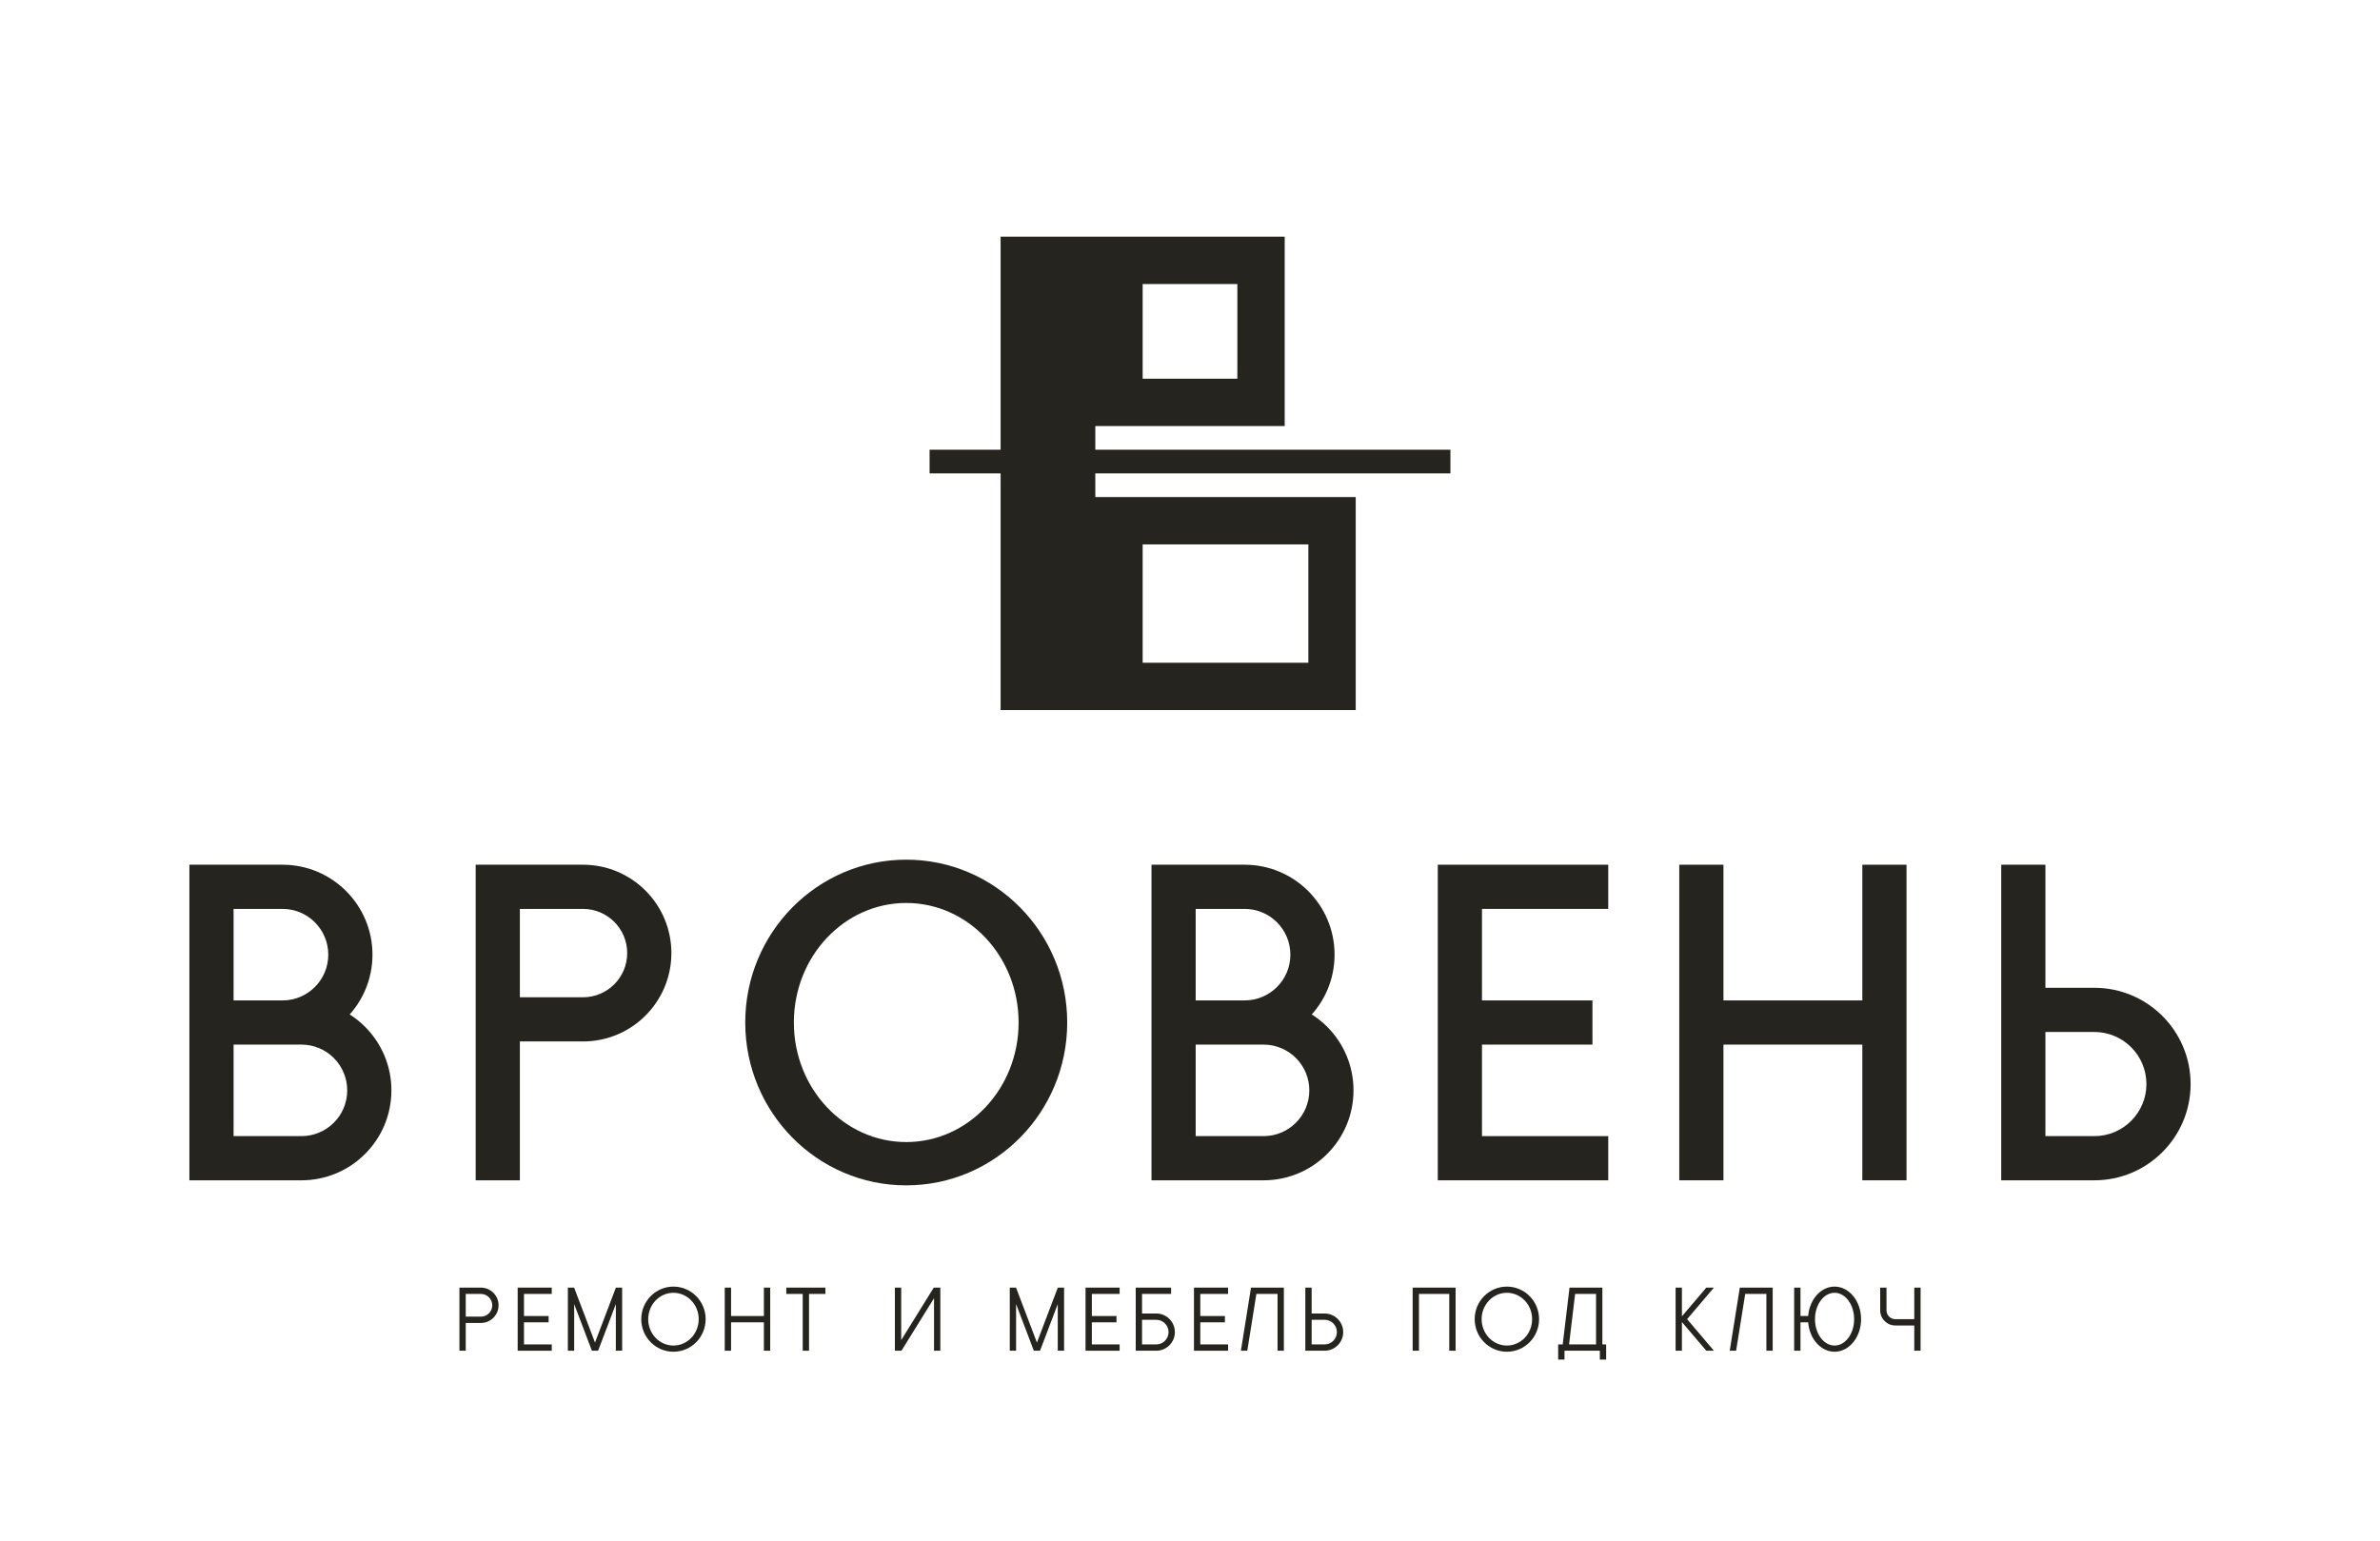
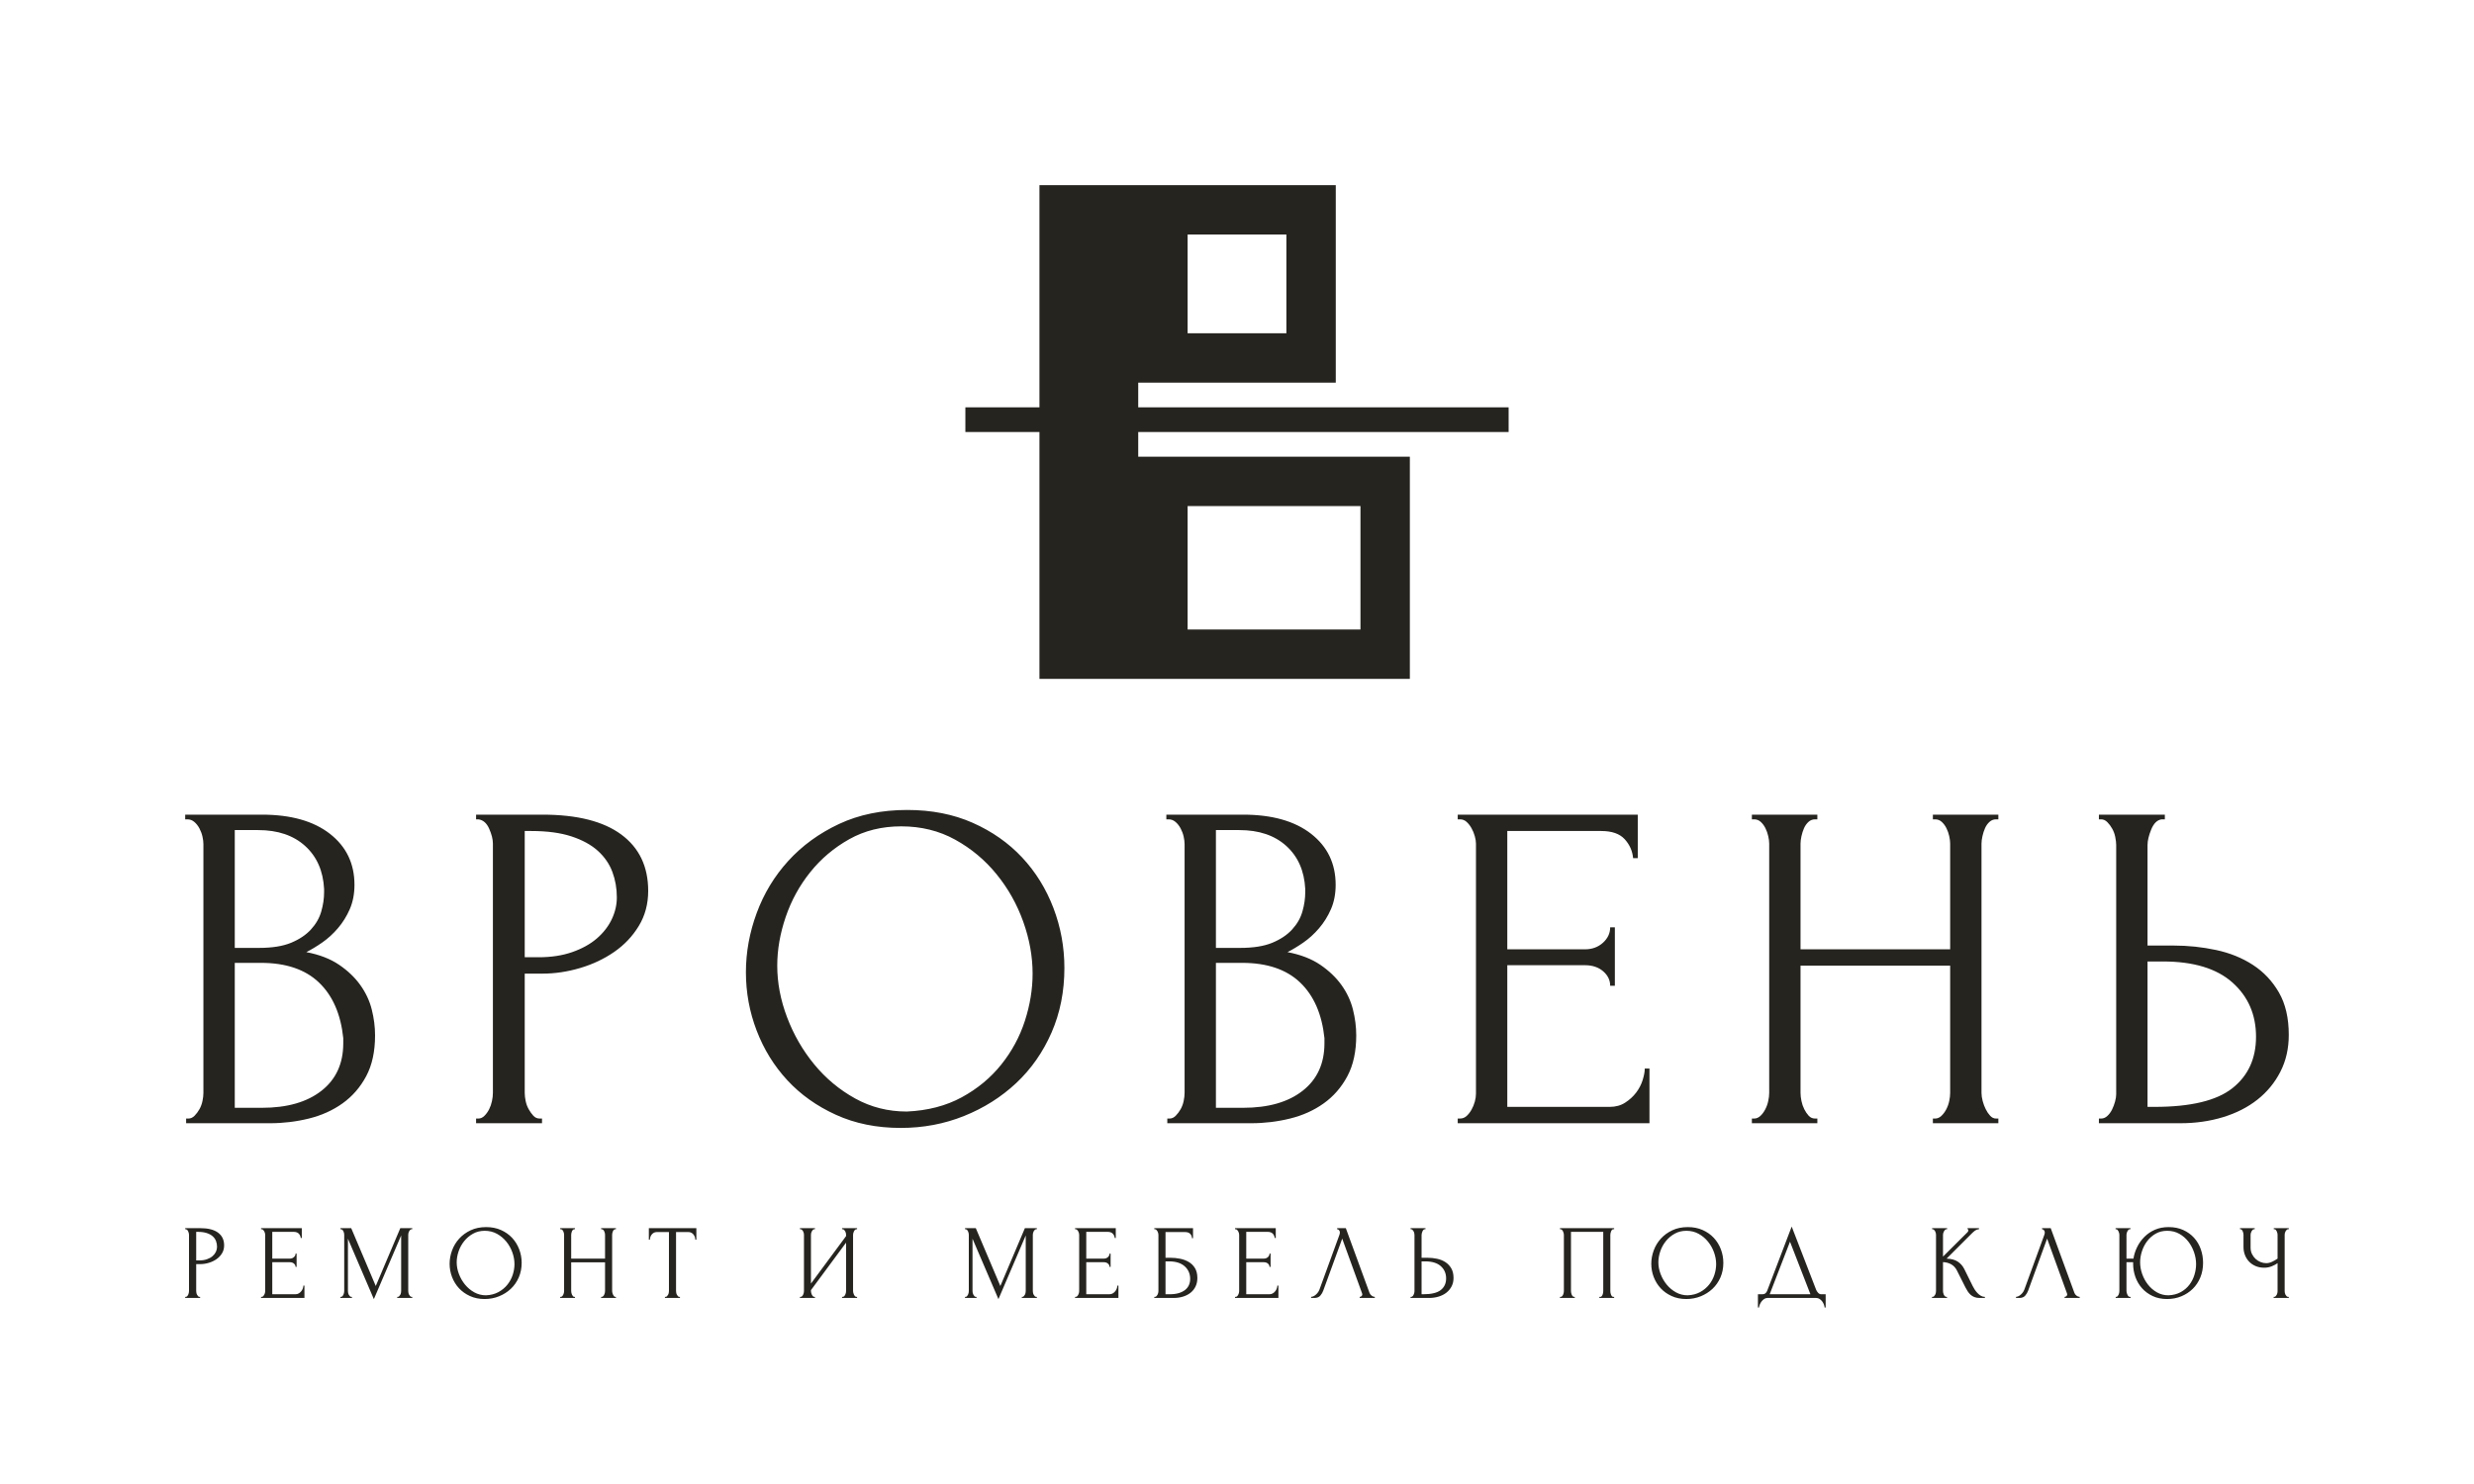
- <svg xmlns="http://www.w3.org/2000/svg" viewBox="0 0 754 488" width="754" height="488" role="img" aria-label="ВРОВЕНЬ">
-   <g transform="translate(287 60) scale(7.5)">
+ <svg xmlns="http://www.w3.org/2000/svg" viewBox="0 0 801.52 480.62" width="801.52" height="480.62" role="img" aria-label="ВРОВЕНЬ">
+   <g transform="translate(304.76 44) scale(8)">
    <path fill="#26241F" fill-rule="evenodd" d="M4 2H8V22H4ZM8 2H16V10H8ZM10 4V8H14V4ZM8 13H19V22H8ZM10 15V20H17V15Z" />
    <path fill="#26241F" d="M1 11H23V12H1Z" />
  </g>
-   <g transform="translate(60 274) scale(1)" fill="#26241F">
-     <path transform="translate(0 0)" d="M0 0H14V100H0ZM0 0H29.5A28.5 28.5 0 0 1 29.5 57H0ZM14 14V43H29.5A14.5 14.5 0 0 0 29.5 14ZM0 43H35.5A28.5 28.5 0 0 1 35.5 100H0ZM14 57V86H35.5A14.5 14.5 0 0 0 35.5 57Z" />
-     <path transform="translate(90.7 0)" d="M0 0H14V100H0ZM0 0H34A28 28 0 0 1 34 56H0ZM14 14V42H34A14 14 0 0 0 34 14Z" />
-     <path transform="translate(176.1 0)" d="M0 50A51 51.6 0 1 1 102 50A51 51.6 0 1 1 0 50ZM15.4 50A35.6 37.88 0 1 0 86.6 50A35.6 37.88 0 1 0 15.4 50Z" />
-     <path transform="translate(304.8 0)" d="M0 0H14V100H0ZM0 0H29.5A28.5 28.5 0 0 1 29.5 57H0ZM14 14V43H29.5A14.5 14.5 0 0 0 29.5 14ZM0 43H35.5A28.5 28.5 0 0 1 35.5 100H0ZM14 57V86H35.5A14.5 14.5 0 0 0 35.5 57Z" />
-     <path transform="translate(395.5 0)" d="M0 0H14V100H0ZM0 0H54V14H0ZM0 43H49V57H0ZM0 86H54V100H0Z" />
-     <path transform="translate(472 0)" d="M0 0H14V100H0ZM58 0H72V100H58ZM0 43H72V57H0Z" />
-     <path transform="translate(574 0)" d="M0 0H14V100H0ZM0 39H29.5A30.5 30.5 0 0 1 29.5 100H0ZM14 53V86H29.5A16.5 16.5 0 0 0 29.5 53Z" />
+   <g transform="translate(60 264) scale(1)" fill="#26241F">
+     <path transform="translate(-6.52 0)" d="M6.82 98.48H7.58Q8.64 98.48 9.55 97.58Q10.45 96.67 11.14 95.45Q11.82 94.24 12.12 92.8Q12.42 91.36 12.42 90.15V9.55Q12.42 8.48 12.12 7.12Q11.82 5.76 11.14 4.47Q10.45 3.18 9.47 2.35Q8.48 1.52 7.27 1.52H6.52V0H31.36Q45.45 0 53.41 6.21Q61.36 12.42 61.36 22.73Q61.36 27.12 59.85 30.61Q58.33 34.09 55.98 36.82Q53.64 39.55 50.91 41.44Q48.18 43.33 45.76 44.55Q52.12 45.76 56.36 48.64Q60.61 51.52 63.26 55.23Q65.91 58.94 66.97 63.18Q68.03 67.42 68.03 71.52Q68.03 79.39 65.15 84.77Q62.27 90.15 57.5 93.56Q52.73 96.97 46.59 98.48Q40.45 100 33.94 100H6.82ZM57.73 72.42Q56.52 60.76 49.85 54.39Q43.18 48.03 31.06 48.03H22.58V95H31.36Q43.64 95 50.68 89.47Q57.73 83.94 57.73 74.09ZM51.52 24.09Q51.06 15.3 45.38 10.15Q39.7 5 30.15 5H22.58V43.18H30.45Q36.82 43.18 40.83 41.52Q44.85 39.85 47.27 37.2Q49.7 34.55 50.61 31.36Q51.52 28.18 51.52 25.15ZM100.76 0H122.27Q139.09 0 147.8 6.44Q156.52 12.88 156.52 24.7Q156.52 31.06 153.48 36.06Q150.45 41.06 145.53 44.47Q140.61 47.88 134.47 49.7Q128.33 51.52 122.27 51.52H116.52V90.15Q116.52 91.36 116.82 92.8Q117.12 94.24 117.8 95.45Q118.48 96.67 119.32 97.58Q120.15 98.48 121.36 98.48H122.12V100H100.76V98.48H101.52Q102.58 98.48 103.48 97.58Q104.39 96.67 105 95.45Q105.61 94.24 105.91 92.8Q106.21 91.36 106.21 90.15V9.39Q106.21 7.27 105 4.55Q103.79 1.82 101.52 1.52H100.76ZM116.52 5.3V46.21H121.06Q127.12 46.21 131.89 44.55Q136.67 42.88 139.85 40.15Q143.03 37.42 144.7 33.94Q146.36 30.45 146.36 26.82Q146.36 22.42 144.92 18.56Q143.48 14.7 140.23 11.74Q136.97 8.79 131.67 7.05Q126.36 5.3 118.64 5.3ZM240.45 -1.52Q252.27 -1.52 261.67 2.65Q271.06 6.82 277.65 13.86Q284.24 20.91 287.8 30.23Q291.36 39.55 291.36 49.7Q291.36 61.06 287.2 70.61Q283.03 80.15 275.76 86.97Q268.48 93.79 258.86 97.65Q249.24 101.52 238.33 101.52Q226.67 101.52 217.35 97.27Q208.03 93.03 201.59 86.06Q195.15 79.09 191.67 70Q188.18 60.91 188.18 51.06Q188.18 41.36 191.67 31.89Q195.15 22.42 201.89 15Q208.64 7.58 218.33 3.03Q228.03 -1.52 240.45 -1.52ZM240.3 96.21Q250.45 95.76 258.11 91.59Q265.76 87.42 270.91 80.98Q276.06 74.55 278.56 66.82Q281.06 59.09 281.06 51.52Q281.06 43.18 278.03 34.7Q275 26.21 269.39 19.32Q263.79 12.42 255.98 8.11Q248.18 3.79 238.48 3.79Q229.09 3.79 221.67 7.95Q214.24 12.12 209.02 18.64Q203.79 25.15 201.06 33.18Q198.33 41.21 198.33 48.94Q198.33 57.27 201.52 65.68Q204.7 74.09 210.3 80.91Q215.91 87.73 223.56 91.97Q231.21 96.21 240.3 96.21ZM324.7 98.48H325.45Q326.52 98.48 327.42 97.58Q328.33 96.67 329.02 95.45Q329.7 94.24 330 92.8Q330.3 91.36 330.3 90.15V9.55Q330.3 8.48 330 7.12Q329.7 5.76 329.02 4.47Q328.33 3.18 327.35 2.35Q326.36 1.52 325.15 1.52H324.39V0H349.24Q363.33 0 371.29 6.21Q379.24 12.42 379.24 22.73Q379.24 27.12 377.73 30.61Q376.21 34.09 373.86 36.82Q371.52 39.55 368.79 41.44Q366.06 43.33 363.64 44.55Q370 45.76 374.24 48.64Q378.48 51.52 381.14 55.23Q383.79 58.94 384.85 63.18Q385.91 67.42 385.91 71.52Q385.91 79.39 383.03 84.77Q380.15 90.15 375.38 93.56Q370.61 96.97 364.47 98.48Q358.33 100 351.82 100H324.7ZM375.61 72.42Q374.39 60.76 367.73 54.39Q361.06 48.03 348.94 48.03H340.45V95H349.24Q361.52 95 368.56 89.47Q375.61 83.94 375.61 74.09ZM369.39 24.09Q368.94 15.3 363.26 10.15Q357.58 5 348.03 5H340.45V43.18H348.33Q354.7 43.18 358.71 41.52Q362.73 39.85 365.15 37.2Q367.58 34.55 368.48 31.36Q369.39 28.18 369.39 25.15ZM418.79 98.48H419.55Q420.76 98.48 421.67 97.65Q422.58 96.82 423.26 95.61Q423.94 94.39 424.32 93.03Q424.7 91.67 424.7 90.45V9.39Q424.7 8.33 424.32 6.97Q423.94 5.61 423.26 4.39Q422.58 3.18 421.67 2.35Q420.76 1.52 419.55 1.52H418.79V0H477.12V14.09H475.61Q475.3 10.61 472.88 7.95Q470.45 5.3 465.3 5.3H434.85V43.64H460Q463.48 43.64 465.83 41.52Q468.18 39.39 468.18 36.52H469.7V55.45H468.18Q468.18 52.73 465.91 50.76Q463.64 48.79 460 48.79H434.85V94.7H468.03Q470.91 94.7 473.03 93.33Q475.15 91.97 476.59 90.08Q478.03 88.18 478.71 85.98Q479.39 83.79 479.39 82.27H480.91V100H418.79ZM572.73 98.48H573.48Q574.55 98.48 575.45 97.65Q576.36 96.82 577.05 95.53Q577.73 94.24 578.03 92.8Q578.33 91.36 578.33 90.15V48.94H529.85V90.15Q529.85 91.36 530.15 92.8Q530.45 94.24 531.06 95.45Q531.67 96.67 532.5 97.58Q533.33 98.48 534.55 98.48H535.3V100H514.09V98.48H514.85Q515.91 98.48 516.82 97.65Q517.73 96.82 518.41 95.53Q519.09 94.24 519.39 92.8Q519.7 91.36 519.7 90.15V9.39Q519.7 8.33 519.39 6.97Q519.09 5.61 518.48 4.39Q517.88 3.18 516.97 2.35Q516.06 1.52 514.85 1.52H514.09V0H535.3V1.52H534.55Q533.33 1.52 532.42 2.35Q531.52 3.18 530.98 4.39Q530.45 5.61 530.15 6.97Q529.85 8.33 529.85 9.39V43.64H578.33V9.39Q578.33 8.33 578.03 6.97Q577.73 5.61 577.12 4.39Q576.52 3.18 575.61 2.35Q574.7 1.52 573.48 1.52H572.73V0H593.94V1.52H593.18Q591.97 1.52 591.06 2.35Q590.15 3.18 589.62 4.39Q589.09 5.61 588.79 6.97Q588.48 8.33 588.48 9.39V90.15Q588.48 91.36 588.86 92.8Q589.24 94.24 589.85 95.45Q590.45 96.67 591.29 97.58Q592.12 98.48 593.18 98.48H593.94V100H572.73ZM626.52 98.48H627.27Q628.33 98.48 629.24 97.65Q630.15 96.82 630.76 95.61Q631.36 94.39 631.74 93.03Q632.12 91.67 632.12 90.61V9.85Q632.12 8.79 631.82 7.27Q631.52 5.76 630.83 4.55Q630.15 3.33 629.24 2.42Q628.33 1.52 627.27 1.52H626.52V0H647.88V1.52H646.82Q644.7 1.82 643.48 4.77Q642.27 7.73 642.27 9.85V42.42H650.76Q657.73 42.42 664.47 43.86Q671.21 45.3 676.44 48.71Q681.67 52.12 684.85 57.65Q688.03 63.18 688.03 71.36Q688.03 78.03 685.3 83.33Q682.58 88.64 677.88 92.35Q673.18 96.06 666.74 98.03Q660.3 100 652.88 100H626.52ZM644.55 94.7Q662.12 94.7 669.77 88.64Q677.42 82.58 677.42 71.97Q677.42 61.21 669.77 54.39Q662.12 47.58 647.27 47.58H642.27V94.7Z" />
  </g>
-   <g transform="translate(145.55 408) scale(0.2)" fill="#26241F">
-     <path transform="translate(0 0)" d="M0 0H10V100H0ZM0 0H34A28 28 0 0 1 34 56H0ZM10 10V46H34A18 18 0 0 0 34 10Z" />
-     <path transform="translate(92.26 0)" d="M0 0H10V100H0ZM0 0H54V10H0ZM0 45H49V55H0ZM0 90H54V100H0Z" />
-     <path transform="translate(171.76 0)" d="M0 0H10V100H0ZM76 0H86V100H76ZM0.08 0L9.92 0L47.92 100L38.08 100ZM76.08 0L85.92 0L47.92 100L38.08 100Z" />
-     <path transform="translate(288.02 0)" d="M0 50A51 51.6 0 1 1 102 50A51 51.6 0 1 1 0 50ZM11 50A40 41.8 0 1 0 91 50A40 41.8 0 1 0 11 50Z" />
-     <path transform="translate(420.28 0)" d="M0 0H10V100H0ZM62 0H72V100H62ZM0 45H72V55H0Z" />
-     <path transform="translate(517.78 0)" d="M0 0H62V10H0ZM26 0H36V100H26Z" />
-     <path transform="translate(689.78 0)" d="M0 0H10V100H0ZM62 0H72V100H62ZM61.59 0L72.41 0L10.41 100L-0.41 100Z" />
-     <path transform="translate(871.78 0)" d="M0 0H10V100H0ZM76 0H86V100H76ZM0.08 0L9.92 0L47.92 100L38.08 100ZM76.08 0L85.92 0L47.92 100L38.08 100Z" />
-     <path transform="translate(991.78 0)" d="M0 0H10V100H0ZM0 0H54V10H0ZM0 45H49V55H0ZM0 90H54V100H0Z" />
-     <path transform="translate(1071.28 0)" d="M0 0H10V100H0ZM0 0H56V10H0ZM0 41H32.5A29.5 29.5 0 0 1 32.5 100H0ZM10 51V90H32.5A19.5 19.5 0 0 0 32.5 51Z" />
-     <path transform="translate(1163.54 0)" d="M0 0H10V100H0ZM0 0H54V10H0ZM0 45H49V55H0ZM0 90H54V100H0Z" />
-     <path transform="translate(1237.94 0)" d="M58 0H68V100H58ZM16 0H68V10H16ZM15.94 0L26.06 0L10.06 100L-0.06 100Z" />
-     <path transform="translate(1339.94 0)" d="M0 0H10V100H0ZM0 41H30.5A29.5 29.5 0 0 1 30.5 100H0ZM10 51V90H30.5A19.5 19.5 0 0 0 30.5 51Z" />
-     <path transform="translate(1509.94 0)" d="M0 0H10V100H0ZM58 0H68V100H58ZM0 0H68V10H0Z" />
-     <path transform="translate(1608.2 0)" d="M0 50A51 51.6 0 1 1 102 50A51 51.6 0 1 1 0 50ZM11 50A40 41.8 0 1 0 91 50A40 41.8 0 1 0 11 50Z" />
-     <path transform="translate(1740.46 0)" d="M60 0H70V100H60ZM18 0H70V10H18ZM17.96 0L28.04 0L16.04 100L5.96 100ZM0 90H76V100H0ZM0 100H10V114H0ZM66 100H76V114H66Z" />
-     <path transform="translate(1926.46 0)" d="M0 0H10V100H0ZM48.64 0L60.71 0L18.23 50L6.16 50ZM6.16 50L18.23 50L60.71 100L48.64 100Z" />
-     <path transform="translate(2012.26 0)" d="M58 0H68V100H58ZM16 0H68V10H16ZM15.94 0L26.06 0L10.06 100L-0.06 100Z" />
-     <path transform="translate(2114.26 0)" d="M0 0H10V100H0ZM0 45H32V55H0ZM22 50A42 51.6 0 1 1 106 50A42 51.6 0 1 1 22 50ZM33 50A31 41.8 0 1 0 95 50A31 41.8 0 1 0 33 50Z" />
-     <path transform="translate(2250.52 0)" d="M0 0H10V36A14 14 0 0 0 24 50H54V60H24A24 24 0 0 1 0 36ZM54 0H64V100H54Z" />
+   <g transform="translate(60 398) scale(0.226246)" fill="#26241F">
+     <path transform="translate(-6.67 0)" d="M6.67 0H28.18Q45 0 53.71 6.44Q62.42 12.88 62.42 24.7Q62.42 31.06 59.39 36.06Q56.36 41.06 51.44 44.47Q46.52 47.88 40.38 49.7Q34.24 51.52 28.18 51.52H22.42V90.15Q22.42 91.36 22.73 92.8Q23.03 94.24 23.71 95.45Q24.39 96.67 25.23 97.58Q26.06 98.48 27.27 98.48H28.03V100H6.67V98.48H7.42Q8.48 98.48 9.39 97.58Q10.3 96.67 10.91 95.45Q11.52 94.24 11.82 92.8Q12.12 91.36 12.12 90.15V9.39Q12.12 7.27 10.91 4.55Q9.7 1.82 7.42 1.52H6.67ZM22.42 5.3V46.21H26.97Q33.03 46.21 37.8 44.55Q42.58 42.88 45.76 40.15Q48.94 37.42 50.61 33.94Q52.27 30.45 52.27 26.82Q52.27 22.42 50.83 18.56Q49.39 14.7 46.14 11.74Q42.88 8.79 37.58 7.05Q32.27 5.3 24.55 5.3ZM115.3 98.48H116.06Q117.27 98.48 118.18 97.65Q119.09 96.82 119.77 95.61Q120.45 94.39 120.83 93.03Q121.21 91.67 121.21 90.45V9.39Q121.21 8.33 120.83 6.97Q120.45 5.61 119.77 4.39Q119.09 3.18 118.18 2.35Q117.27 1.52 116.06 1.52H115.3V0H173.64V14.09H172.12Q171.82 10.61 169.39 7.95Q166.97 5.3 161.82 5.3H131.36V43.64H156.52Q160 43.64 162.35 41.52Q164.7 39.39 164.7 36.52H166.21V55.45H164.7Q164.7 52.73 162.42 50.76Q160.15 48.79 156.52 48.79H131.36V94.7H164.55Q167.42 94.7 169.55 93.33Q171.67 91.97 173.11 90.08Q174.55 88.18 175.23 85.98Q175.91 83.79 175.91 82.27H177.42V100H115.3ZM310.3 98.48H311.06Q312.12 98.48 313.03 97.58Q313.94 96.67 314.62 95.45Q315.3 94.24 315.61 92.8Q315.91 91.36 315.91 90.15V10.45L276.82 101.67L239.7 15.15V90.15Q239.7 91.36 240 92.8Q240.3 94.24 240.98 95.45Q241.67 96.67 242.58 97.58Q243.48 98.48 244.7 98.48H245.45V100H228.94V98.48H229.7Q230.76 98.48 231.67 97.58Q232.58 96.67 233.18 95.45Q233.79 94.24 234.09 92.8Q234.39 91.36 234.39 90.15V9.39Q234.39 8.33 234.09 6.97Q233.79 5.61 233.18 4.39Q232.58 3.18 231.67 2.35Q230.76 1.52 229.7 1.52H228.94V0H244.39L279.55 82.88L314.7 0H331.82V1.52H331.06Q329.85 1.52 328.94 2.35Q328.03 3.18 327.35 4.39Q326.67 5.61 326.36 6.97Q326.06 8.33 326.06 9.39V90.15Q326.06 91.36 326.36 92.8Q326.67 94.24 327.35 95.45Q328.03 96.67 328.94 97.58Q329.85 98.48 331.06 98.48H331.82V100H310.3ZM437.58 -1.52Q449.39 -1.52 458.79 2.65Q468.18 6.82 474.77 13.86Q481.36 20.91 484.92 30.23Q488.48 39.55 488.48 49.7Q488.48 61.06 484.32 70.61Q480.15 80.15 472.88 86.97Q465.61 93.79 455.98 97.65Q446.36 101.52 435.45 101.52Q423.79 101.52 414.47 97.27Q405.15 93.03 398.71 86.06Q392.27 79.09 388.79 70Q385.3 60.91 385.3 51.06Q385.3 41.36 388.79 31.89Q392.27 22.42 399.02 15Q405.76 7.58 415.45 3.03Q425.15 -1.52 437.58 -1.52ZM437.42 96.21Q447.58 95.76 455.23 91.59Q462.88 87.42 468.03 80.98Q473.18 74.55 475.68 66.82Q478.18 59.09 478.18 51.52Q478.18 43.18 475.15 34.7Q472.12 26.21 466.52 19.32Q460.91 12.42 453.11 8.11Q445.3 3.79 435.61 3.79Q426.21 3.79 418.79 7.95Q411.36 12.12 406.14 18.64Q400.91 25.15 398.18 33.18Q395.45 41.21 395.45 48.94Q395.45 57.27 398.64 65.68Q401.82 74.09 407.42 80.91Q413.03 87.73 420.68 91.97Q428.33 96.21 437.42 96.21ZM602.27 98.48H603.03Q604.09 98.48 605 97.65Q605.91 96.82 606.59 95.53Q607.27 94.24 607.58 92.8Q607.88 91.36 607.88 90.15V48.94H559.39V90.15Q559.39 91.36 559.7 92.8Q560 94.24 560.61 95.45Q561.21 96.67 562.05 97.58Q562.88 98.48 564.09 98.48H564.85V100H543.64V98.48H544.39Q545.45 98.48 546.36 97.65Q547.27 96.82 547.95 95.53Q548.64 94.24 548.94 92.8Q549.24 91.36 549.24 90.15V9.39Q549.24 8.33 548.94 6.97Q548.64 5.61 548.03 4.39Q547.42 3.18 546.52 2.35Q545.61 1.52 544.39 1.52H543.64V0H564.85V1.52H564.09Q562.88 1.52 561.97 2.35Q561.06 3.18 560.53 4.39Q560 5.61 559.7 6.97Q559.39 8.33 559.39 9.39V43.64H607.88V9.39Q607.88 8.33 607.58 6.97Q607.27 5.61 606.67 4.39Q606.06 3.18 605.15 2.35Q604.24 1.52 603.03 1.52H602.27V0H623.48V1.52H622.73Q621.52 1.52 620.61 2.35Q619.7 3.18 619.17 4.39Q618.64 5.61 618.33 6.97Q618.03 8.33 618.03 9.39V90.15Q618.03 91.36 618.41 92.8Q618.79 94.24 619.39 95.45Q620 96.67 620.83 97.58Q621.67 98.48 622.73 98.48H623.48V100H602.27ZM714.39 98.48H715.15V100H693.64V98.48H694.39Q695.61 98.48 696.52 97.58Q697.42 96.67 698.11 95.45Q698.79 94.24 699.09 92.8Q699.39 91.36 699.39 90.15V5.61H681.82Q679.39 5.61 677.58 6.67Q675.76 7.73 674.55 9.32Q673.33 10.91 672.73 12.8Q672.12 14.7 672.12 16.52H670.61V0H738.64V16.52H737.12Q737.12 14.7 736.52 12.8Q735.91 10.91 734.7 9.32Q733.48 7.73 731.67 6.67Q729.85 5.61 727.42 5.61H709.55V90.15Q709.55 91.36 709.85 92.8Q710.15 94.24 710.83 95.45Q711.52 96.67 712.35 97.58Q713.18 98.48 714.39 98.48ZM947.27 98.48H948.03Q949.24 98.48 950.15 97.65Q951.06 96.82 951.74 95.53Q952.42 94.24 952.73 92.8Q953.03 91.36 953.03 90.15V20.76L902.73 88.79V90.15Q902.73 91.36 903.11 92.8Q903.48 94.24 904.09 95.45Q904.7 96.67 905.61 97.58Q906.52 98.48 907.73 98.48H908.48V100H886.97V98.48H887.73Q888.94 98.48 889.85 97.65Q890.76 96.82 891.44 95.53Q892.12 94.24 892.42 92.8Q892.73 91.36 892.73 90.15V9.39Q892.73 8.33 892.42 6.97Q892.12 5.61 891.44 4.39Q890.76 3.18 889.85 2.35Q888.94 1.52 887.73 1.52H886.97V0H908.48V1.52H907.27Q906.21 1.67 905.38 2.58Q904.55 3.48 903.94 4.62Q903.33 5.76 903.03 7.05Q902.73 8.33 902.73 9.39V79.39L953.03 11.36V9.39Q953.03 8.33 952.73 6.97Q952.42 5.61 951.74 4.39Q951.06 3.18 950.15 2.35Q949.24 1.52 948.03 1.52H947.27V0H968.79V1.52H968.03Q966.82 1.52 965.91 2.35Q965 3.18 964.39 4.39Q963.79 5.61 963.41 6.97Q963.03 8.33 963.03 9.39V90.15Q963.03 91.36 963.41 92.73Q963.79 94.09 964.39 95.38Q965 96.67 965.91 97.58Q966.82 98.48 968.03 98.48H968.79V100H947.27ZM1204.7 98.48H1205.45Q1206.52 98.48 1207.42 97.58Q1208.33 96.67 1209.02 95.45Q1209.7 94.24 1210 92.8Q1210.3 91.36 1210.3 90.15V10.45L1171.21 101.67L1134.09 15.15V90.15Q1134.09 91.36 1134.39 92.8Q1134.7 94.24 1135.38 95.45Q1136.06 96.67 1136.97 97.58Q1137.88 98.48 1139.09 98.48H1139.85V100H1123.33V98.48H1124.09Q1125.15 98.48 1126.06 97.58Q1126.97 96.67 1127.58 95.45Q1128.18 94.24 1128.48 92.8Q1128.79 91.36 1128.79 90.15V9.39Q1128.79 8.33 1128.48 6.97Q1128.18 5.61 1127.58 4.39Q1126.97 3.18 1126.06 2.35Q1125.15 1.52 1124.09 1.52H1123.33V0H1138.79L1173.94 82.88L1209.09 0H1226.21V1.52H1225.45Q1224.24 1.52 1223.33 2.35Q1222.42 3.18 1221.74 4.39Q1221.06 5.61 1220.76 6.97Q1220.45 8.33 1220.45 9.39V90.15Q1220.45 91.36 1220.76 92.8Q1221.06 94.24 1221.74 95.45Q1222.42 96.67 1223.33 97.58Q1224.24 98.48 1225.45 98.48H1226.21V100H1204.7ZM1280.91 98.48H1281.67Q1282.88 98.48 1283.79 97.65Q1284.7 96.82 1285.38 95.61Q1286.06 94.39 1286.44 93.03Q1286.82 91.67 1286.82 90.45V9.39Q1286.82 8.33 1286.44 6.97Q1286.06 5.61 1285.38 4.39Q1284.7 3.18 1283.79 2.35Q1282.88 1.52 1281.67 1.52H1280.91V0H1339.24V14.09H1337.73Q1337.42 10.61 1335 7.95Q1332.58 5.3 1327.42 5.3H1296.97V43.64H1322.12Q1325.61 43.64 1327.95 41.52Q1330.3 39.39 1330.3 36.52H1331.82V55.45H1330.3Q1330.3 52.73 1328.03 50.76Q1325.76 48.79 1322.12 48.79H1296.97V94.7H1330.15Q1333.03 94.7 1335.15 93.33Q1337.27 91.97 1338.71 90.08Q1340.15 88.18 1340.83 85.98Q1341.52 83.79 1341.52 82.27H1343.03V100H1280.91ZM1394.39 98.48H1395.15Q1396.36 98.48 1397.27 97.65Q1398.18 96.82 1398.86 95.61Q1399.55 94.39 1399.92 93.03Q1400.3 91.67 1400.3 90.45V9.39Q1400.3 8.33 1399.92 6.97Q1399.55 5.61 1398.86 4.39Q1398.18 3.18 1397.27 2.35Q1396.36 1.52 1395.15 1.52H1394.39V0H1449.85V14.39H1448.33Q1448.33 10.91 1445.91 8.26Q1443.48 5.61 1438.48 5.61H1410.45V42.42H1417.42Q1424.39 42.42 1431.29 43.79Q1438.18 45.15 1443.71 48.41Q1449.24 51.67 1452.65 57.27Q1456.06 62.88 1456.06 71.36Q1456.06 78.03 1453.56 83.33Q1451.06 88.64 1446.52 92.35Q1441.97 96.06 1435.68 98.03Q1429.39 100 1421.97 100H1394.39ZM1416.36 94.7Q1423.94 94.7 1429.47 93.03Q1435 91.36 1438.64 88.41Q1442.27 85.45 1444.02 81.44Q1445.76 77.42 1445.76 72.73Q1445.76 61.67 1437.88 54.62Q1430 47.58 1415.45 47.58H1410.45V94.7ZM1510 98.48H1510.76Q1511.97 98.48 1512.88 97.65Q1513.79 96.82 1514.47 95.61Q1515.15 94.39 1515.53 93.03Q1515.91 91.67 1515.91 90.45V9.39Q1515.91 8.33 1515.53 6.97Q1515.15 5.61 1514.47 4.39Q1513.79 3.18 1512.88 2.35Q1511.97 1.52 1510.76 1.52H1510V0H1568.33V14.09H1566.82Q1566.52 10.61 1564.09 7.95Q1561.67 5.3 1556.52 5.3H1526.06V43.64H1551.21Q1554.7 43.64 1557.05 41.52Q1559.39 39.39 1559.39 36.52H1560.91V55.45H1559.39Q1559.39 52.73 1557.12 50.76Q1554.85 48.79 1551.21 48.79H1526.06V94.7H1559.24Q1562.12 94.7 1564.24 93.33Q1566.36 91.97 1567.8 90.08Q1569.24 88.18 1569.92 85.98Q1570.61 83.79 1570.61 82.27H1572.12V100H1510ZM1636.36 89.39Q1635 93.33 1632.12 96.67Q1629.24 100 1623.64 100H1618.94V98.48Q1619.85 98.48 1621.36 97.95Q1622.88 97.42 1624.55 96.21Q1626.21 95 1627.88 93.11Q1629.55 91.21 1630.76 88.33L1659.39 9.85Q1660.15 7.58 1660.15 6.36Q1660.15 4.09 1658.86 2.8Q1657.58 1.52 1656.21 1.52V0H1668.64L1702.58 92.73Q1703.33 94.85 1705.45 96.59Q1707.58 98.33 1710.15 98.48V100H1688.48V98.48Q1689.7 98.48 1690.98 97.5Q1692.27 96.52 1692.27 94.85Q1692.27 94.39 1691.97 93.48L1663.48 15ZM1761.36 98.48H1762.12Q1763.18 98.48 1764.09 97.65Q1765 96.82 1765.61 95.61Q1766.21 94.39 1766.59 93.03Q1766.97 91.67 1766.97 90.61V9.85Q1766.97 8.79 1766.67 7.27Q1766.36 5.76 1765.68 4.55Q1765 3.33 1764.09 2.42Q1763.18 1.52 1762.12 1.52H1761.36V0H1782.73V1.52H1781.67Q1779.55 1.82 1778.33 4.77Q1777.12 7.73 1777.12 9.85V42.42H1785.61Q1792.58 42.42 1799.32 43.86Q1806.06 45.3 1811.29 48.71Q1816.52 52.12 1819.7 57.65Q1822.88 63.18 1822.88 71.36Q1822.88 78.03 1820.15 83.33Q1817.42 88.64 1812.73 92.35Q1808.03 96.06 1801.59 98.03Q1795.15 100 1787.73 100H1761.36ZM1779.39 94.7Q1796.97 94.7 1804.62 88.64Q1812.27 82.58 1812.27 71.97Q1812.27 61.21 1804.62 54.39Q1796.97 47.58 1782.12 47.58H1777.12V94.7ZM1975.3 98.48H1976.06Q1977.27 98.48 1978.18 97.65Q1979.09 96.82 1979.7 95.53Q1980.3 94.24 1980.61 92.8Q1980.91 91.36 1980.91 90.15V9.39Q1980.91 8.33 1980.53 6.97Q1980.15 5.61 1979.55 4.39Q1978.94 3.18 1978.03 2.35Q1977.12 1.52 1976.06 1.52H1975.3V0H2052.88V1.52H2051.67Q2050.61 1.52 2049.85 2.35Q2049.09 3.18 2048.56 4.47Q2048.03 5.76 2047.73 7.12Q2047.42 8.48 2047.42 9.39V90.15Q2047.42 91.36 2047.65 92.73Q2047.88 94.09 2048.41 95.38Q2048.94 96.67 2049.77 97.58Q2050.61 98.48 2051.67 98.48H2052.88V100H2031.67V98.48H2033.03Q2034.09 98.48 2034.92 97.58Q2035.76 96.67 2036.29 95.45Q2036.82 94.24 2037.05 92.8Q2037.27 91.36 2037.27 90.15V5.3H1991.06V90.15Q1991.06 91.36 1991.36 92.8Q1991.67 94.24 1992.2 95.45Q1992.73 96.67 1993.64 97.58Q1994.55 98.48 1995.76 98.48H1996.52V100H1975.3ZM2158.33 -1.52Q2170.15 -1.52 2179.55 2.65Q2188.94 6.82 2195.53 13.86Q2202.12 20.91 2205.68 30.23Q2209.24 39.55 2209.24 49.7Q2209.24 61.06 2205.08 70.61Q2200.91 80.15 2193.64 86.97Q2186.36 93.79 2176.74 97.65Q2167.12 101.52 2156.21 101.52Q2144.55 101.52 2135.23 97.27Q2125.91 93.03 2119.47 86.06Q2113.03 79.09 2109.55 70Q2106.06 60.91 2106.06 51.06Q2106.06 41.36 2109.55 31.89Q2113.03 22.42 2119.77 15Q2126.52 7.58 2136.21 3.03Q2145.91 -1.52 2158.33 -1.52ZM2158.18 96.21Q2168.33 95.76 2175.98 91.59Q2183.64 87.42 2188.79 80.98Q2193.94 74.55 2196.44 66.82Q2198.94 59.09 2198.94 51.52Q2198.94 43.18 2195.91 34.7Q2192.88 26.21 2187.27 19.32Q2181.67 12.42 2173.86 8.11Q2166.06 3.79 2156.36 3.79Q2146.97 3.79 2139.55 7.95Q2132.12 12.12 2126.89 18.64Q2121.67 25.15 2118.94 33.18Q2116.21 41.21 2116.21 48.94Q2116.21 57.27 2119.39 65.68Q2122.58 74.09 2128.18 80.91Q2133.79 87.73 2141.44 91.97Q2149.09 96.21 2158.18 96.21ZM2355.76 94.7V113.64H2354.24Q2354.09 111.67 2353.18 109.24Q2352.27 106.82 2350.68 104.77Q2349.09 102.73 2346.97 101.36Q2344.85 100 2342.27 100H2272.42Q2269.85 100 2267.73 101.44Q2265.61 102.88 2264.02 104.92Q2262.42 106.97 2261.44 109.39Q2260.45 111.82 2260.3 113.64H2258.79V94.7H2265.45Q2270.3 94.7 2272.27 89.09L2307.12 -2.27L2342.27 88.64Q2343.33 90.91 2345.15 92.8Q2346.97 94.7 2349.39 94.7ZM2275.61 94.7H2333.94L2304.7 19.39ZM2508.03 98.48H2508.79Q2510 98.48 2510.91 97.58Q2511.82 96.67 2512.5 95.45Q2513.18 94.24 2513.48 92.8Q2513.79 91.36 2513.79 90.15V9.39Q2513.79 8.33 2513.48 6.97Q2513.18 5.61 2512.5 4.39Q2511.82 3.18 2510.91 2.35Q2510 1.52 2508.94 1.52H2508.18V0H2529.7V1.52H2528.94Q2527.73 1.52 2526.82 2.35Q2525.91 3.18 2525.23 4.39Q2524.55 5.61 2524.17 6.97Q2523.79 8.33 2523.79 9.39V40.76L2558.94 5.76Q2560.15 4.55 2560.15 2.88Q2560.15 1.52 2558.94 1.52V0H2575.3V1.52Q2572.27 1.67 2569.92 3.33Q2567.58 5 2564.85 7.73L2528.94 43.64Q2538.79 43.94 2544.85 47.88Q2550.91 51.82 2554.39 58.79L2566.36 83.03Q2567.42 85.3 2569.17 87.95Q2570.91 90.61 2573.11 92.95Q2575.3 95.3 2578.03 96.89Q2580.76 98.48 2583.79 98.48V100H2576.21Q2571.82 100 2568.64 98.71Q2565.45 97.42 2563.11 95.23Q2560.76 93.03 2559.02 90.3Q2557.27 87.58 2555.91 84.85L2543.64 60.45Q2540.76 54.85 2535.68 51.89Q2530.61 48.94 2523.79 48.64V90.15Q2523.79 91.36 2524.09 92.73Q2524.39 94.09 2525 95.38Q2525.61 96.67 2526.52 97.5Q2527.42 98.33 2528.48 98.48H2529.55V100H2508.03ZM2645.76 89.39Q2644.39 93.33 2641.52 96.67Q2638.64 100 2633.03 100H2628.33V98.48Q2629.24 98.48 2630.76 97.95Q2632.27 97.42 2633.94 96.21Q2635.61 95 2637.27 93.11Q2638.94 91.21 2640.15 88.33L2668.79 9.85Q2669.55 7.58 2669.55 6.36Q2669.55 4.09 2668.26 2.8Q2666.97 1.52 2665.61 1.52V0H2678.03L2711.97 92.73Q2712.73 94.85 2714.85 96.59Q2716.97 98.33 2719.55 98.48V100H2697.88V98.48Q2699.09 98.48 2700.38 97.5Q2701.67 96.52 2701.67 94.85Q2701.67 94.39 2701.36 93.48L2672.88 15ZM2771.06 98.48H2771.82Q2772.88 98.48 2773.71 97.58Q2774.55 96.67 2775.15 95.45Q2775.76 94.24 2776.06 92.8Q2776.36 91.36 2776.36 90.15V9.39Q2776.36 8.33 2775.98 6.97Q2775.61 5.61 2775 4.39Q2774.39 3.18 2773.56 2.35Q2772.73 1.52 2771.67 1.52H2770.91V0H2792.27V1.52H2791.06Q2790 1.67 2789.17 2.58Q2788.33 3.48 2787.73 4.7Q2787.12 5.91 2786.82 7.2Q2786.52 8.48 2786.52 9.39V43.64H2796.52Q2797.88 35 2801.89 26.89Q2805.91 18.79 2812.27 12.42Q2818.64 6.06 2827.27 2.27Q2835.91 -1.52 2846.82 -1.52Q2858.64 -1.52 2867.8 2.65Q2876.97 6.82 2883.33 13.86Q2889.7 20.91 2892.95 30.23Q2896.21 39.55 2896.21 49.7Q2896.21 61.06 2892.27 70.61Q2888.33 80.15 2881.36 86.97Q2874.39 93.79 2865 97.65Q2855.61 101.52 2844.7 101.52Q2833.03 101.52 2824.02 97.27Q2815 93.03 2808.79 86.06Q2802.58 79.09 2799.32 70Q2796.06 60.91 2796.06 51.06V48.79H2786.52V90.15Q2786.52 91.36 2786.89 92.73Q2787.27 94.09 2787.88 95.38Q2788.48 96.67 2789.39 97.58Q2790.3 98.48 2791.36 98.48H2792.42V100H2771.06ZM2846.67 96.21Q2856.82 95.76 2864.32 91.59Q2871.82 87.42 2876.67 80.98Q2881.52 74.55 2883.86 66.82Q2886.21 59.09 2886.21 51.52Q2886.21 43.18 2883.33 34.7Q2880.45 26.21 2875.15 19.32Q2869.85 12.42 2862.2 8.11Q2854.55 3.79 2844.85 3.79Q2835.45 3.79 2828.26 7.95Q2821.06 12.12 2816.14 18.64Q2811.21 25.15 2808.64 33.18Q2806.06 41.21 2806.06 48.94Q2806.06 57.27 2809.02 65.68Q2811.97 74.09 2817.35 80.91Q2822.73 87.73 2830.15 91.97Q2837.58 96.21 2846.67 96.21ZM2997.27 98.48H2998.03Q2999.09 98.48 3000 97.65Q3000.91 96.82 3001.59 95.61Q3002.27 94.39 3002.58 93.03Q3002.88 91.67 3002.88 90.45V50.15Q2999.85 52.42 2994.7 54.55Q2989.55 56.67 2983.79 56.67Q2976.97 56.67 2971.44 54.32Q2965.91 51.97 2962.05 47.88Q2958.18 43.79 2956.14 38.41Q2954.09 33.03 2954.09 26.97V9.39Q2954.09 8.33 2953.79 6.97Q2953.48 5.61 2952.95 4.39Q2952.42 3.18 2951.59 2.35Q2950.76 1.52 2949.85 1.52H2949.09V0H2970.15V1.52H2969.39Q2968.18 1.52 2967.27 2.35Q2966.36 3.18 2965.68 4.39Q2965 5.61 2964.62 6.97Q2964.24 8.33 2964.24 9.39V27.88Q2964.24 32.88 2966.21 36.97Q2968.18 41.06 2971.36 44.02Q2974.55 46.97 2978.56 48.56Q2982.58 50.15 2986.67 50.15Q2990.76 50.15 2995 48.18Q2999.24 46.21 3002.88 43.64V9.39Q3002.88 8.33 3002.58 7.05Q3002.27 5.76 3001.74 4.62Q3001.21 3.48 3000.45 2.58Q2999.7 1.67 2998.64 1.52H2997.42V0H3018.94V1.52H3017.73Q3016.67 1.67 3015.76 2.58Q3014.85 3.48 3014.24 4.62Q3013.64 5.76 3013.33 7.05Q3013.03 8.33 3013.03 9.39V90.45Q3013.03 91.52 3013.33 92.88Q3013.64 94.24 3014.24 95.38Q3014.85 96.52 3015.76 97.42Q3016.67 98.33 3017.73 98.48H3018.94V100H2997.27Z" />
  </g>
</svg>
